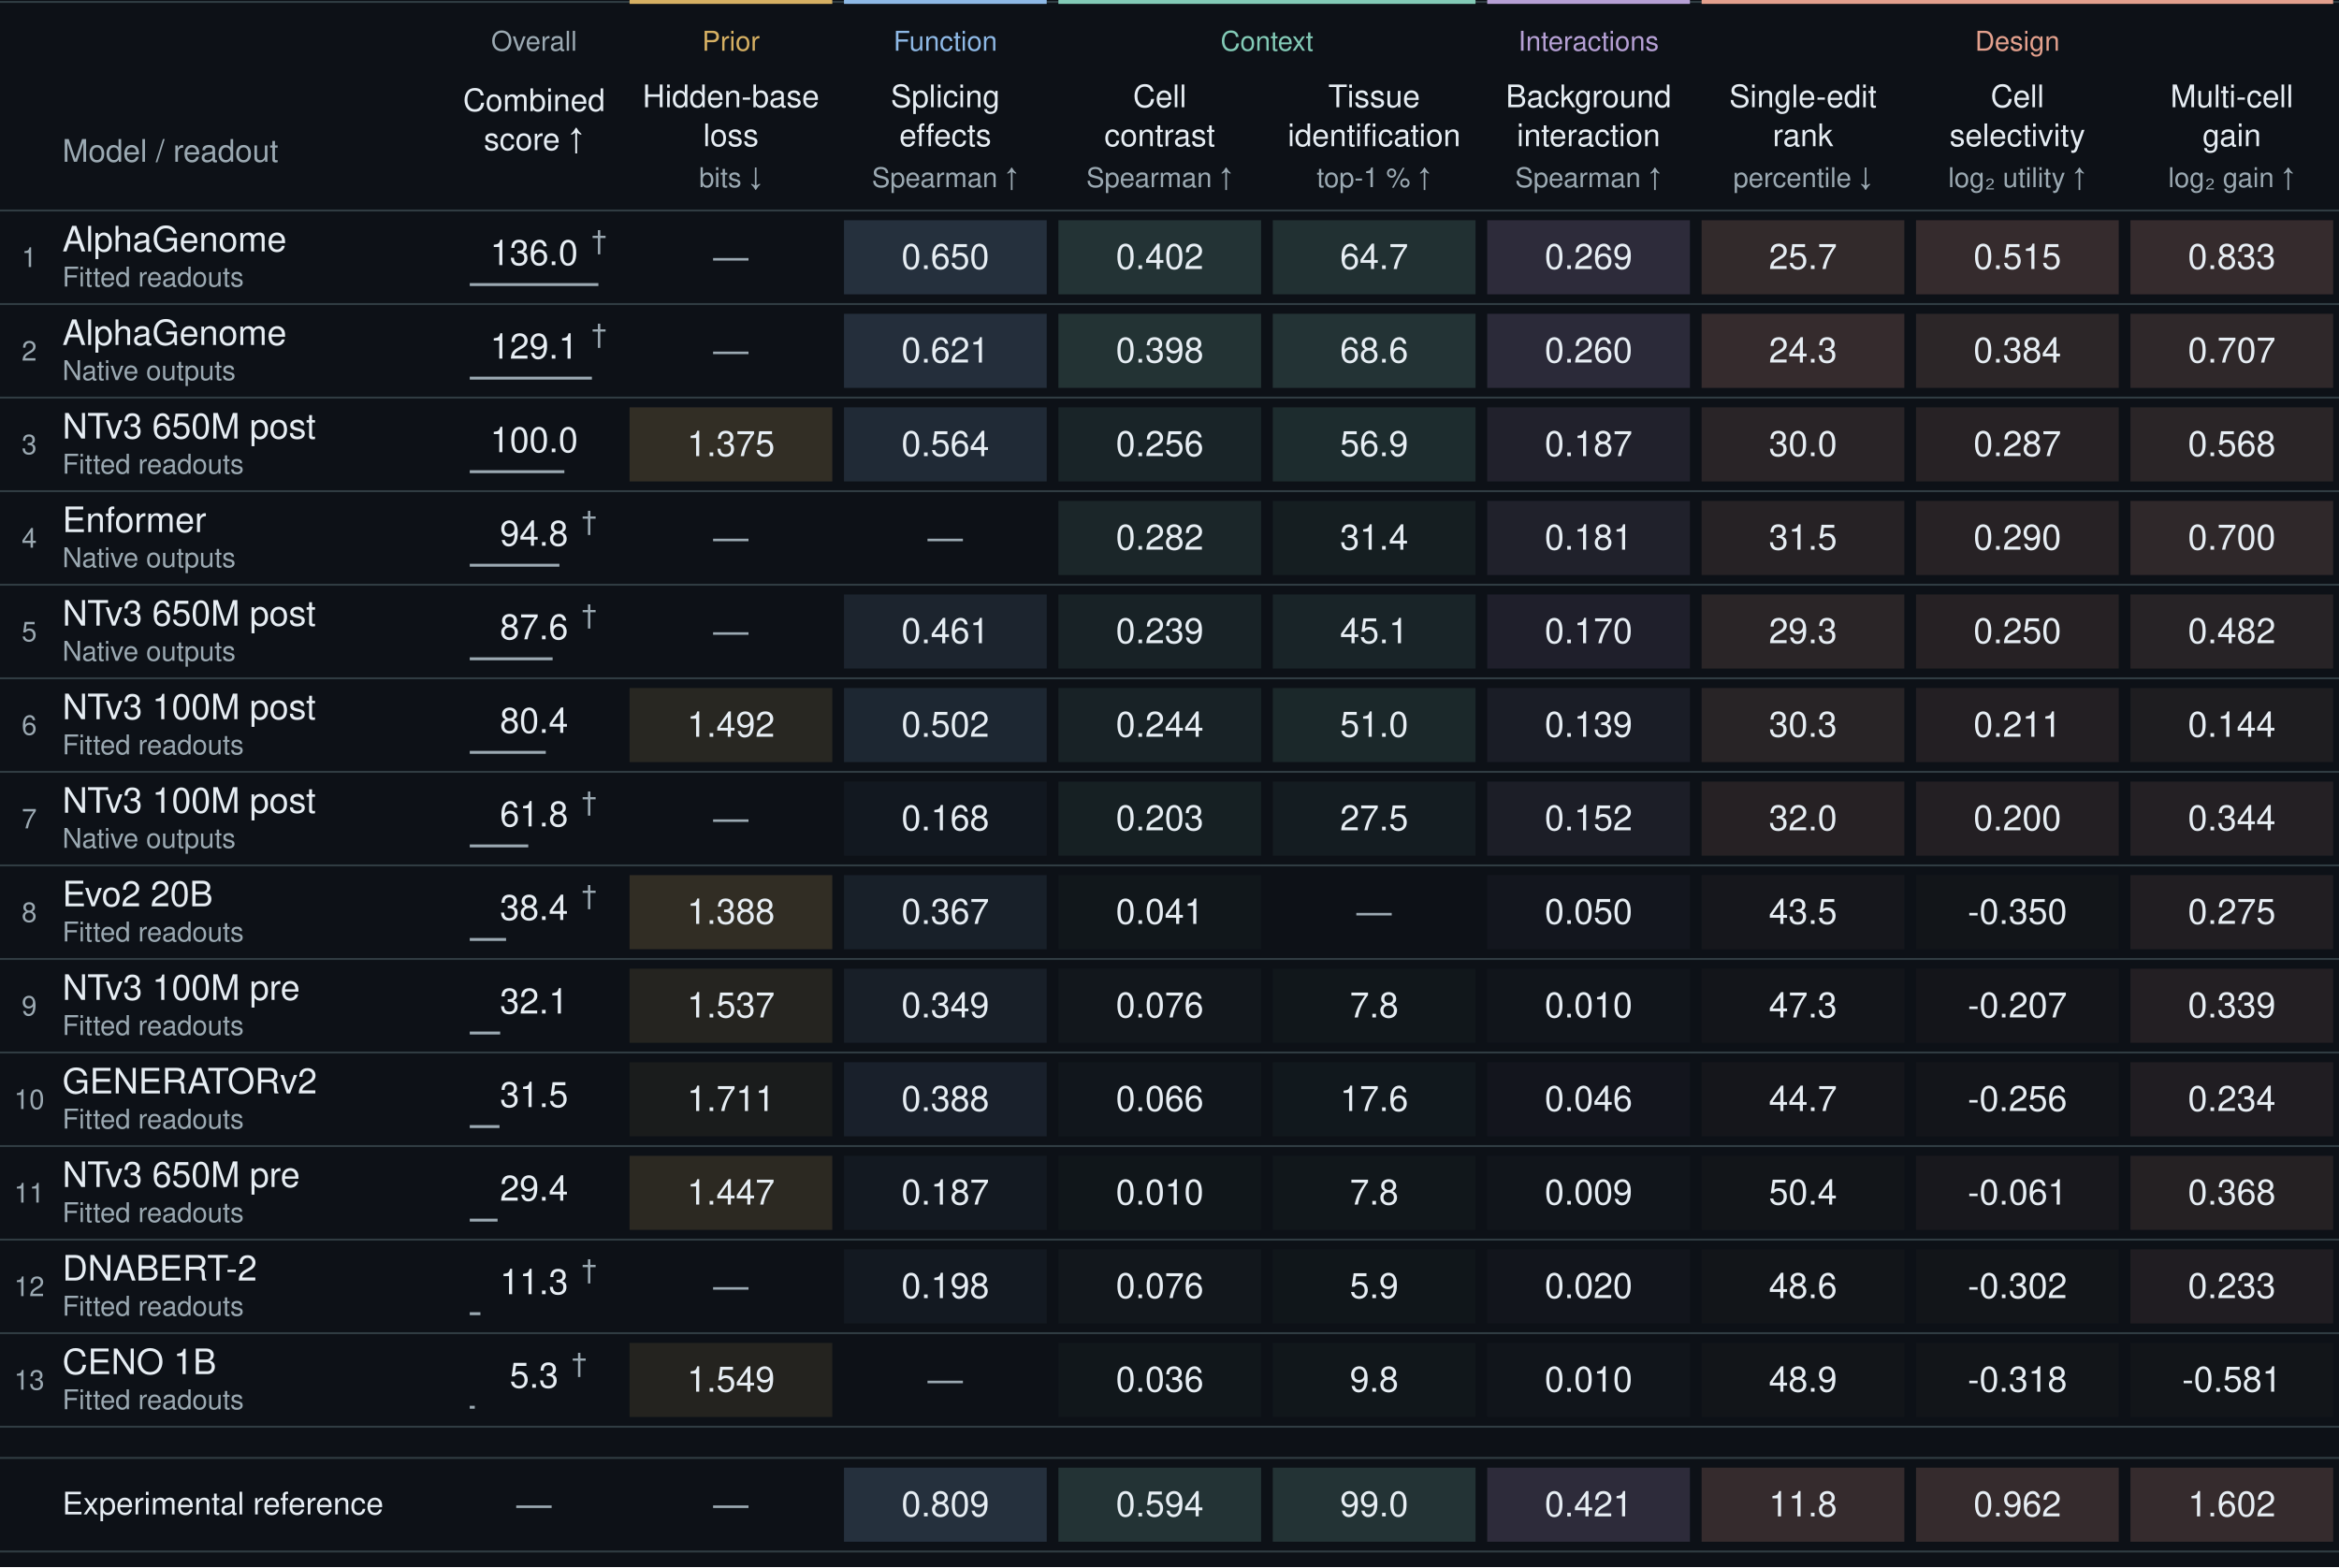
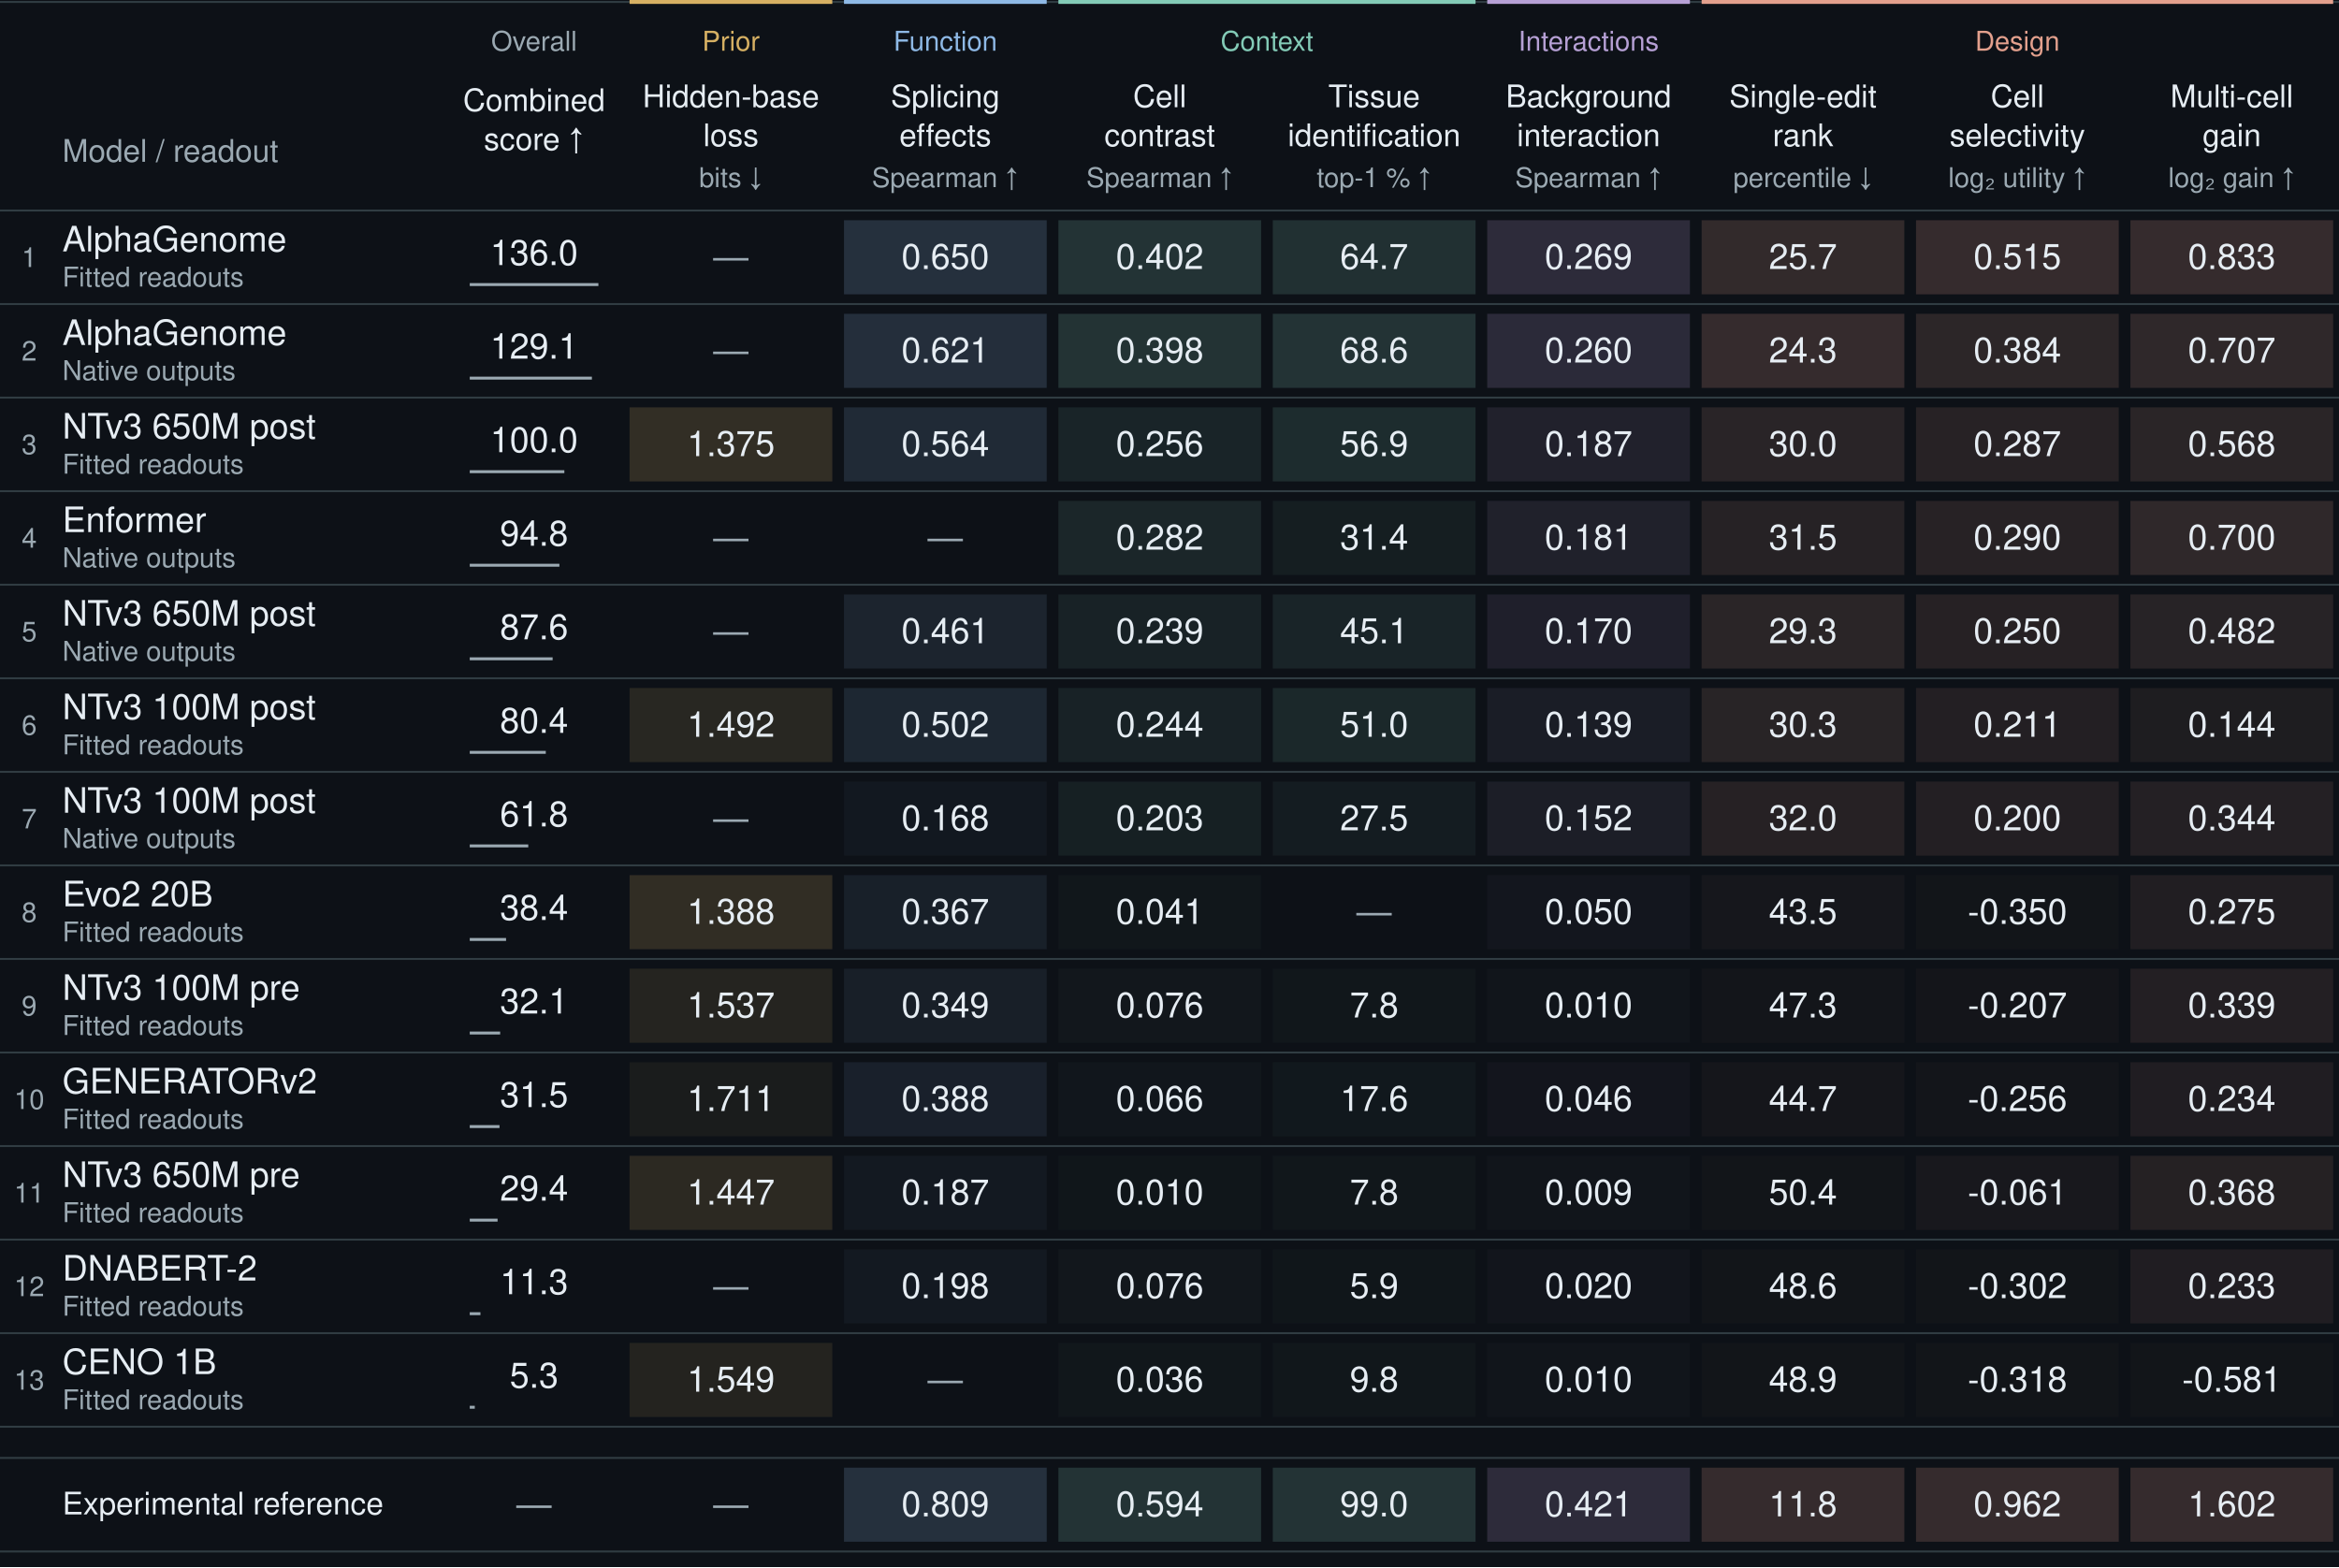
<svg xmlns="http://www.w3.org/2000/svg" width="1200" height="804" viewBox="0 0 1200 804" role="img" aria-labelledby="title desc">
  <style>text{font-family:-apple-system,BlinkMacSystemFont,'Segoe UI',Helvetica,Arial,sans-serif;fill:#e6edf3;font-variant-numeric:tabular-nums}.muted{fill:#9ba9b2}.name{font-size:18px;font-weight:500}.value{font-size:18px}.label{font-size:16px}.small{font-size:14px}</style>
  <rect width="1200" height="804" fill="#0d1117" />
  <path d="M0 1H1200" stroke="#303c42" stroke-width="1" />
  <text x="32" y="83" class="label muted" text-anchor="start">Model / readout</text>
  <text x="274" y="26" class="small muted" text-anchor="middle">Overall</text>
  <text x="274" y="57" class="label" text-anchor="middle">Combined</text>
  <text x="274" y="77" class="label" text-anchor="middle">score ↑</text>
  <path d="M323 1H427" stroke="#d6b063" stroke-width="2" />
  <text x="375" y="26" class="small" text-anchor="middle" style="fill:#d6b063">Prior</text>
  <path d="M433 1H537" stroke="#8eb9e6" stroke-width="2" />
  <text x="485" y="26" class="small" text-anchor="middle" style="fill:#8eb9e6">Function</text>
  <path d="M543 1H757" stroke="#83cbb7" stroke-width="2" />
  <text x="650" y="26" class="small" text-anchor="middle" style="fill:#83cbb7">Context</text>
  <path d="M763 1H867" stroke="#b6a0d5" stroke-width="2" />
  <text x="815" y="26" class="small" text-anchor="middle" style="fill:#b6a0d5">Interactions</text>
  <path d="M873 1H1197" stroke="#e3a08d" stroke-width="2" />
  <text x="1035" y="26" class="small" text-anchor="middle" style="fill:#e3a08d">Design</text>
  <text x="375" y="55" class="label" text-anchor="middle">Hidden-base</text>
  <text x="375" y="75" class="label" text-anchor="middle">loss</text>
  <text x="375" y="96" class="small muted" text-anchor="middle">bits ↓</text>
  <text x="485" y="55" class="label" text-anchor="middle">Splicing</text>
  <text x="485" y="75" class="label" text-anchor="middle">effects</text>
  <text x="485" y="96" class="small muted" text-anchor="middle">Spearman ↑</text>
  <text x="595" y="55" class="label" text-anchor="middle">Cell</text>
  <text x="595" y="75" class="label" text-anchor="middle">contrast</text>
  <text x="595" y="96" class="small muted" text-anchor="middle">Spearman ↑</text>
  <text x="705" y="55" class="label" text-anchor="middle">Tissue</text>
  <text x="705" y="75" class="label" text-anchor="middle">identification</text>
  <text x="705" y="96" class="small muted" text-anchor="middle">top-1 % ↑</text>
  <text x="815" y="55" class="label" text-anchor="middle">Background</text>
  <text x="815" y="75" class="label" text-anchor="middle">interaction</text>
  <text x="815" y="96" class="small muted" text-anchor="middle">Spearman ↑</text>
  <text x="925" y="55" class="label" text-anchor="middle">Single-edit</text>
  <text x="925" y="75" class="label" text-anchor="middle">rank</text>
  <text x="925" y="96" class="small muted" text-anchor="middle">percentile ↓</text>
  <text x="1035" y="55" class="label" text-anchor="middle">Cell</text>
  <text x="1035" y="75" class="label" text-anchor="middle">selectivity</text>
  <text x="1035" y="96" class="small muted" text-anchor="middle">log₂ utility ↑</text>
  <text x="1145" y="55" class="label" text-anchor="middle">Multi-cell</text>
  <text x="1145" y="75" class="label" text-anchor="middle">gain</text>
  <text x="1145" y="96" class="small muted" text-anchor="middle">log₂ gain ↑</text>
  <path d="M0 108H1200" stroke="#303c42" stroke-width="1" />
  <text x="15" y="137" class="small muted" text-anchor="middle">1</text>
  <text x="32" y="129" class="name" text-anchor="start">AlphaGenome</text>
  <text x="32" y="147" class="small muted" text-anchor="start">Fitted readouts</text>
  <text x="274" y="136" class="value" text-anchor="middle">136.0</text>
-   <text x="303.5" y="128" class="small muted" text-anchor="start">†</text>
  <path d="M241 146H307" stroke="#9ba9b2" stroke-width="1.5" />
  <text x="375" y="138" class="value muted" text-anchor="middle">—</text>
  <rect x="433" y="113" width="104" height="38" fill="#8eb9e6" opacity="0.185" />
  <text x="485" y="138" class="value" text-anchor="middle">0.650</text>
  <rect x="543" y="113" width="104" height="38" fill="#83cbb7" opacity="0.185" />
  <text x="595" y="138" class="value" text-anchor="middle">0.402</text>
  <rect x="653" y="113" width="104" height="38" fill="#83cbb7" opacity="0.17" />
  <text x="705" y="138" class="value" text-anchor="middle">64.7</text>
  <rect x="763" y="113" width="104" height="38" fill="#b6a0d5" opacity="0.185" />
  <text x="815" y="138" class="value" text-anchor="middle">0.269</text>
  <rect x="873" y="113" width="104" height="38" fill="#e3a08d" opacity="0.172" />
  <text x="925" y="138" class="value" text-anchor="middle">25.7</text>
  <rect x="983" y="113" width="104" height="38" fill="#e3a08d" opacity="0.185" />
  <text x="1035" y="138" class="value" text-anchor="middle">0.515</text>
  <rect x="1093" y="113" width="104" height="38" fill="#e3a08d" opacity="0.185" />
  <text x="1145" y="138" class="value" text-anchor="middle">0.833</text>
  <path d="M0 156H1200" stroke="#303c42" stroke-width="1" />
  <text x="15" y="185" class="small muted" text-anchor="middle">2</text>
  <text x="32" y="177" class="name" text-anchor="start">AlphaGenome</text>
  <text x="32" y="195" class="small muted" text-anchor="start">Native outputs</text>
  <text x="274" y="184" class="value" text-anchor="middle">129.1</text>
-   <text x="303.5" y="176" class="small muted" text-anchor="start">†</text>
  <path d="M241 194H303.668" stroke="#9ba9b2" stroke-width="1.5" />
  <text x="375" y="186" class="value muted" text-anchor="middle">—</text>
  <rect x="433" y="161" width="104" height="38" fill="#8eb9e6" opacity="0.174" />
  <text x="485" y="186" class="value" text-anchor="middle">0.621</text>
  <rect x="543" y="161" width="104" height="38" fill="#83cbb7" opacity="0.182" />
  <text x="595" y="186" class="value" text-anchor="middle">0.398</text>
  <rect x="653" y="161" width="104" height="38" fill="#83cbb7" opacity="0.185" />
  <text x="705" y="186" class="value" text-anchor="middle">68.6</text>
  <rect x="763" y="161" width="104" height="38" fill="#b6a0d5" opacity="0.176" />
  <text x="815" y="186" class="value" text-anchor="middle">0.260</text>
  <rect x="873" y="161" width="104" height="38" fill="#e3a08d" opacity="0.185" />
  <text x="925" y="186" class="value" text-anchor="middle">24.3</text>
  <rect x="983" y="161" width="104" height="38" fill="#e3a08d" opacity="0.148" />
  <text x="1035" y="186" class="value" text-anchor="middle">0.384</text>
  <rect x="1093" y="161" width="104" height="38" fill="#e3a08d" opacity="0.163" />
  <text x="1145" y="186" class="value" text-anchor="middle">0.707</text>
  <path d="M0 204H1200" stroke="#303c42" stroke-width="1" />
  <text x="15" y="233" class="small muted" text-anchor="middle">3</text>
  <text x="32" y="225" class="name" text-anchor="start">NTv3 650M post</text>
  <text x="32" y="243" class="small muted" text-anchor="start">Fitted readouts</text>
  <text x="274" y="232" class="value" text-anchor="middle">100.0</text>
  <path d="M241 242H289.537" stroke="#9ba9b2" stroke-width="1.5" />
  <rect x="323" y="209" width="104" height="38" fill="#d6b063" opacity="0.185" />
  <text x="375" y="234" class="value" text-anchor="middle">1.375</text>
  <rect x="433" y="209" width="104" height="38" fill="#8eb9e6" opacity="0.152" />
  <text x="485" y="234" class="value" text-anchor="middle">0.564</text>
  <rect x="543" y="209" width="104" height="38" fill="#83cbb7" opacity="0.103" />
  <text x="595" y="234" class="value" text-anchor="middle">0.256</text>
  <rect x="653" y="209" width="104" height="38" fill="#83cbb7" opacity="0.142" />
  <text x="705" y="234" class="value" text-anchor="middle">56.9</text>
  <rect x="763" y="209" width="104" height="38" fill="#b6a0d5" opacity="0.114" />
  <text x="815" y="234" class="value" text-anchor="middle">0.187</text>
  <rect x="873" y="209" width="104" height="38" fill="#e3a08d" opacity="0.133" />
  <text x="925" y="234" class="value" text-anchor="middle">30.0</text>
  <rect x="983" y="209" width="104" height="38" fill="#e3a08d" opacity="0.123" />
  <text x="1035" y="234" class="value" text-anchor="middle">0.287</text>
  <rect x="1093" y="209" width="104" height="38" fill="#e3a08d" opacity="0.14" />
  <text x="1145" y="234" class="value" text-anchor="middle">0.568</text>
  <path d="M0 252H1200" stroke="#303c42" stroke-width="1" />
  <text x="15" y="281" class="small muted" text-anchor="middle">4</text>
  <text x="32" y="273" class="name" text-anchor="start">Enformer</text>
  <text x="32" y="291" class="small muted" text-anchor="start">Native outputs</text>
  <text x="274" y="280" class="value" text-anchor="middle">94.8</text>
-   <text x="298.4" y="272" class="small muted" text-anchor="start">†</text>
  <path d="M241 290H286.99" stroke="#9ba9b2" stroke-width="1.5" />
  <text x="375" y="282" class="value muted" text-anchor="middle">—</text>
  <text x="485" y="282" class="value muted" text-anchor="middle">—</text>
  <rect x="543" y="257" width="104" height="38" fill="#83cbb7" opacity="0.116" />
  <text x="595" y="282" class="value" text-anchor="middle">0.282</text>
  <rect x="653" y="257" width="104" height="38" fill="#83cbb7" opacity="0.068" />
  <text x="705" y="282" class="value" text-anchor="middle">31.4</text>
  <rect x="763" y="257" width="104" height="38" fill="#b6a0d5" opacity="0.11" />
  <text x="815" y="282" class="value" text-anchor="middle">0.181</text>
  <rect x="873" y="257" width="104" height="38" fill="#e3a08d" opacity="0.12" />
  <text x="925" y="282" class="value" text-anchor="middle">31.5</text>
  <rect x="983" y="257" width="104" height="38" fill="#e3a08d" opacity="0.124" />
  <text x="1035" y="282" class="value" text-anchor="middle">0.290</text>
  <rect x="1093" y="257" width="104" height="38" fill="#e3a08d" opacity="0.162" />
  <text x="1145" y="282" class="value" text-anchor="middle">0.700</text>
  <path d="M0 300H1200" stroke="#303c42" stroke-width="1" />
  <text x="15" y="329" class="small muted" text-anchor="middle">5</text>
  <text x="32" y="321" class="name" text-anchor="start">NTv3 650M post</text>
  <text x="32" y="339" class="small muted" text-anchor="start">Native outputs</text>
  <text x="274" y="328" class="value" text-anchor="middle">87.6</text>
-   <text x="298.4" y="320" class="small muted" text-anchor="start">†</text>
  <path d="M241 338H283.52" stroke="#9ba9b2" stroke-width="1.5" />
  <text x="375" y="330" class="value muted" text-anchor="middle">—</text>
  <rect x="433" y="305" width="104" height="38" fill="#8eb9e6" opacity="0.117" />
  <text x="485" y="330" class="value" text-anchor="middle">0.461</text>
  <rect x="543" y="305" width="104" height="38" fill="#83cbb7" opacity="0.095" />
  <text x="595" y="330" class="value" text-anchor="middle">0.239</text>
  <rect x="653" y="305" width="104" height="38" fill="#83cbb7" opacity="0.105" />
  <text x="705" y="330" class="value" text-anchor="middle">45.1</text>
  <rect x="763" y="305" width="104" height="38" fill="#b6a0d5" opacity="0.102" />
  <text x="815" y="330" class="value" text-anchor="middle">0.170</text>
  <rect x="873" y="305" width="104" height="38" fill="#e3a08d" opacity="0.139" />
  <text x="925" y="330" class="value" text-anchor="middle">29.3</text>
  <rect x="983" y="305" width="104" height="38" fill="#e3a08d" opacity="0.114" />
  <text x="1035" y="330" class="value" text-anchor="middle">0.250</text>
  <rect x="1093" y="305" width="104" height="38" fill="#e3a08d" opacity="0.126" />
  <text x="1145" y="330" class="value" text-anchor="middle">0.482</text>
  <path d="M0 348H1200" stroke="#303c42" stroke-width="1" />
  <text x="15" y="377" class="small muted" text-anchor="middle">6</text>
  <text x="32" y="369" class="name" text-anchor="start">NTv3 100M post</text>
  <text x="32" y="387" class="small muted" text-anchor="start">Fitted readouts</text>
  <text x="274" y="376" class="value" text-anchor="middle">80.4</text>
  <path d="M241 386H280.013" stroke="#9ba9b2" stroke-width="1.5" />
  <rect x="323" y="353" width="104" height="38" fill="#d6b063" opacity="0.138" />
  <text x="375" y="378" class="value" text-anchor="middle">1.492</text>
  <rect x="433" y="353" width="104" height="38" fill="#8eb9e6" opacity="0.131" />
  <text x="485" y="378" class="value" text-anchor="middle">0.502</text>
  <rect x="543" y="353" width="104" height="38" fill="#83cbb7" opacity="0.097" />
  <text x="595" y="378" class="value" text-anchor="middle">0.244</text>
  <rect x="653" y="353" width="104" height="38" fill="#83cbb7" opacity="0.123" />
  <text x="705" y="378" class="value" text-anchor="middle">51.0</text>
  <rect x="763" y="353" width="104" height="38" fill="#b6a0d5" opacity="0.081" />
  <text x="815" y="378" class="value" text-anchor="middle">0.139</text>
  <rect x="873" y="353" width="104" height="38" fill="#e3a08d" opacity="0.13" />
  <text x="925" y="378" class="value" text-anchor="middle">30.3</text>
  <rect x="983" y="353" width="104" height="38" fill="#e3a08d" opacity="0.105" />
  <text x="1035" y="378" class="value" text-anchor="middle">0.211</text>
  <rect x="1093" y="353" width="104" height="38" fill="#e3a08d" opacity="0.08" />
  <text x="1145" y="378" class="value" text-anchor="middle">0.144</text>
  <path d="M0 396H1200" stroke="#303c42" stroke-width="1" />
  <text x="15" y="425" class="small muted" text-anchor="middle">7</text>
  <text x="32" y="417" class="name" text-anchor="start">NTv3 100M post</text>
  <text x="32" y="435" class="small muted" text-anchor="start">Native outputs</text>
  <text x="274" y="424" class="value" text-anchor="middle">61.8</text>
-   <text x="298.4" y="416" class="small muted" text-anchor="start">†</text>
  <path d="M241 434H271.018" stroke="#9ba9b2" stroke-width="1.5" />
  <text x="375" y="426" class="value muted" text-anchor="middle">—</text>
  <rect x="433" y="401" width="104" height="38" fill="#8eb9e6" opacity="0.043" />
  <text x="485" y="426" class="value" text-anchor="middle">0.168</text>
  <rect x="543" y="401" width="104" height="38" fill="#83cbb7" opacity="0.079" />
  <text x="595" y="426" class="value" text-anchor="middle">0.203</text>
  <rect x="653" y="401" width="104" height="38" fill="#83cbb7" opacity="0.059" />
  <text x="705" y="426" class="value" text-anchor="middle">27.5</text>
  <rect x="763" y="401" width="104" height="38" fill="#b6a0d5" opacity="0.089" />
  <text x="815" y="426" class="value" text-anchor="middle">0.152</text>
  <rect x="873" y="401" width="104" height="38" fill="#e3a08d" opacity="0.117" />
  <text x="925" y="426" class="value" text-anchor="middle">32.0</text>
  <rect x="983" y="401" width="104" height="38" fill="#e3a08d" opacity="0.102" />
  <text x="1035" y="426" class="value" text-anchor="middle">0.200</text>
  <rect x="1093" y="401" width="104" height="38" fill="#e3a08d" opacity="0.106" />
  <text x="1145" y="426" class="value" text-anchor="middle">0.344</text>
  <path d="M0 444H1200" stroke="#303c42" stroke-width="1" />
  <text x="15" y="473" class="small muted" text-anchor="middle">8</text>
  <text x="32" y="465" class="name" text-anchor="start">Evo2 20B</text>
  <text x="32" y="483" class="small muted" text-anchor="start">Fitted readouts</text>
  <text x="274" y="472" class="value" text-anchor="middle">38.4</text>
-   <text x="298.4" y="464" class="small muted" text-anchor="start">†</text>
  <path d="M241 482H259.636" stroke="#9ba9b2" stroke-width="1.5" />
  <rect x="323" y="449" width="104" height="38" fill="#d6b063" opacity="0.179" />
  <text x="375" y="474" class="value" text-anchor="middle">1.388</text>
  <rect x="433" y="449" width="104" height="38" fill="#8eb9e6" opacity="0.089" />
  <text x="485" y="474" class="value" text-anchor="middle">0.367</text>
  <rect x="543" y="449" width="104" height="38" fill="#83cbb7" opacity="0.029" />
  <text x="595" y="474" class="value" text-anchor="middle">0.041</text>
  <text x="705" y="474" class="value muted" text-anchor="middle">—</text>
  <rect x="763" y="449" width="104" height="38" fill="#b6a0d5" opacity="0.036" />
  <text x="815" y="474" class="value" text-anchor="middle">0.050</text>
  <rect x="873" y="449" width="104" height="38" fill="#e3a08d" opacity="0.044" />
  <text x="925" y="474" class="value" text-anchor="middle">43.5</text>
  <rect x="983" y="449" width="104" height="38" fill="#e3a08d" opacity="0.025" />
  <text x="1035" y="474" class="value" text-anchor="middle">-0.350</text>
  <rect x="1093" y="449" width="104" height="38" fill="#e3a08d" opacity="0.097" />
  <text x="1145" y="474" class="value" text-anchor="middle">0.275</text>
  <path d="M0 492H1200" stroke="#303c42" stroke-width="1" />
  <text x="15" y="521" class="small muted" text-anchor="middle">9</text>
  <text x="32" y="513" class="name" text-anchor="start">NTv3 100M pre</text>
  <text x="32" y="531" class="small muted" text-anchor="start">Fitted readouts</text>
  <text x="274" y="520" class="value" text-anchor="middle">32.1</text>
  <path d="M241 530H256.599" stroke="#9ba9b2" stroke-width="1.5" />
  <rect x="323" y="497" width="104" height="38" fill="#d6b063" opacity="0.122" />
  <text x="375" y="522" class="value" text-anchor="middle">1.537</text>
  <rect x="433" y="497" width="104" height="38" fill="#8eb9e6" opacity="0.084" />
  <text x="485" y="522" class="value" text-anchor="middle">0.349</text>
  <rect x="543" y="497" width="104" height="38" fill="#83cbb7" opacity="0.036" />
  <text x="595" y="522" class="value" text-anchor="middle">0.076</text>
  <rect x="653" y="497" width="104" height="38" fill="#83cbb7" opacity="0.028" />
  <text x="705" y="522" class="value" text-anchor="middle">7.8</text>
  <rect x="763" y="497" width="104" height="38" fill="#b6a0d5" opacity="0.026" />
  <text x="815" y="522" class="value" text-anchor="middle">0.010</text>
  <rect x="873" y="497" width="104" height="38" fill="#e3a08d" opacity="0.03" />
  <text x="925" y="522" class="value" text-anchor="middle">47.3</text>
  <rect x="983" y="497" width="104" height="38" fill="#e3a08d" opacity="0.034" />
  <text x="1035" y="522" class="value" text-anchor="middle">-0.207</text>
  <rect x="1093" y="497" width="104" height="38" fill="#e3a08d" opacity="0.105" />
  <text x="1145" y="522" class="value" text-anchor="middle">0.339</text>
  <path d="M0 540H1200" stroke="#303c42" stroke-width="1" />
  <text x="15" y="569" class="small muted" text-anchor="middle">10</text>
  <text x="32" y="561" class="name" text-anchor="start">GENERATORv2</text>
  <text x="32" y="579" class="small muted" text-anchor="start">Fitted readouts</text>
  <text x="274" y="568" class="value" text-anchor="middle">31.5</text>
  <path d="M241 578H256.266" stroke="#9ba9b2" stroke-width="1.5" />
  <rect x="323" y="545" width="104" height="38" fill="#d6b063" opacity="0.068" />
  <text x="375" y="570" class="value" text-anchor="middle">1.711</text>
  <rect x="433" y="545" width="104" height="38" fill="#8eb9e6" opacity="0.095" />
  <text x="485" y="570" class="value" text-anchor="middle">0.388</text>
  <rect x="543" y="545" width="104" height="38" fill="#83cbb7" opacity="0.034" />
  <text x="595" y="570" class="value" text-anchor="middle">0.066</text>
  <rect x="653" y="545" width="104" height="38" fill="#83cbb7" opacity="0.041" />
  <text x="705" y="570" class="value" text-anchor="middle">17.6</text>
  <rect x="763" y="545" width="104" height="38" fill="#b6a0d5" opacity="0.035" />
  <text x="815" y="570" class="value" text-anchor="middle">0.046</text>
  <rect x="873" y="545" width="104" height="38" fill="#e3a08d" opacity="0.039" />
  <text x="925" y="570" class="value" text-anchor="middle">44.7</text>
  <rect x="983" y="545" width="104" height="38" fill="#e3a08d" opacity="0.03" />
  <text x="1035" y="570" class="value" text-anchor="middle">-0.256</text>
  <rect x="1093" y="545" width="104" height="38" fill="#e3a08d" opacity="0.091" />
  <text x="1145" y="570" class="value" text-anchor="middle">0.234</text>
  <path d="M0 588H1200" stroke="#303c42" stroke-width="1" />
  <text x="15" y="617" class="small muted" text-anchor="middle">11</text>
  <text x="32" y="609" class="name" text-anchor="start">NTv3 650M pre</text>
  <text x="32" y="627" class="small muted" text-anchor="start">Fitted readouts</text>
  <text x="274" y="616" class="value" text-anchor="middle">29.4</text>
  <path d="M241 626H255.276" stroke="#9ba9b2" stroke-width="1.5" />
  <rect x="323" y="593" width="104" height="38" fill="#d6b063" opacity="0.155" />
  <text x="375" y="618" class="value" text-anchor="middle">1.447</text>
  <rect x="433" y="593" width="104" height="38" fill="#8eb9e6" opacity="0.047" />
  <text x="485" y="618" class="value" text-anchor="middle">0.187</text>
  <rect x="543" y="593" width="104" height="38" fill="#83cbb7" opacity="0.025" />
  <text x="595" y="618" class="value" text-anchor="middle">0.010</text>
  <rect x="653" y="593" width="104" height="38" fill="#83cbb7" opacity="0.028" />
  <text x="705" y="618" class="value" text-anchor="middle">7.8</text>
  <rect x="763" y="593" width="104" height="38" fill="#b6a0d5" opacity="0.026" />
  <text x="815" y="618" class="value" text-anchor="middle">0.009</text>
  <rect x="873" y="593" width="104" height="38" fill="#e3a08d" opacity="0.025" />
  <text x="925" y="618" class="value" text-anchor="middle">50.4</text>
  <rect x="983" y="593" width="104" height="38" fill="#e3a08d" opacity="0.053" />
  <text x="1035" y="618" class="value" text-anchor="middle">-0.061</text>
  <rect x="1093" y="593" width="104" height="38" fill="#e3a08d" opacity="0.11" />
  <text x="1145" y="618" class="value" text-anchor="middle">0.368</text>
  <path d="M0 636H1200" stroke="#303c42" stroke-width="1" />
  <text x="15" y="665" class="small muted" text-anchor="middle">12</text>
  <text x="32" y="657" class="name" text-anchor="start">DNABERT-2</text>
  <text x="32" y="675" class="small muted" text-anchor="start">Fitted readouts</text>
  <text x="274" y="664" class="value" text-anchor="middle">11.3</text>
-   <text x="298.4" y="656" class="small muted" text-anchor="start">†</text>
  <path d="M241 674H246.48" stroke="#9ba9b2" stroke-width="1.5" />
  <text x="375" y="666" class="value muted" text-anchor="middle">—</text>
  <rect x="433" y="641" width="104" height="38" fill="#8eb9e6" opacity="0.049" />
  <text x="485" y="666" class="value" text-anchor="middle">0.198</text>
  <rect x="543" y="641" width="104" height="38" fill="#83cbb7" opacity="0.036" />
  <text x="595" y="666" class="value" text-anchor="middle">0.076</text>
  <rect x="653" y="641" width="104" height="38" fill="#83cbb7" opacity="0.027" />
  <text x="705" y="666" class="value" text-anchor="middle">5.9</text>
  <rect x="763" y="641" width="104" height="38" fill="#b6a0d5" opacity="0.028" />
  <text x="815" y="666" class="value" text-anchor="middle">0.020</text>
  <rect x="873" y="641" width="104" height="38" fill="#e3a08d" opacity="0.027" />
  <text x="925" y="666" class="value" text-anchor="middle">48.6</text>
  <rect x="983" y="641" width="104" height="38" fill="#e3a08d" opacity="0.027" />
  <text x="1035" y="666" class="value" text-anchor="middle">-0.302</text>
  <rect x="1093" y="641" width="104" height="38" fill="#e3a08d" opacity="0.091" />
  <text x="1145" y="666" class="value" text-anchor="middle">0.233</text>
  <path d="M0 684H1200" stroke="#303c42" stroke-width="1" />
  <text x="15" y="713" class="small muted" text-anchor="middle">13</text>
  <text x="32" y="705" class="name" text-anchor="start">CENO 1B</text>
  <text x="32" y="723" class="small muted" text-anchor="start">Fitted readouts</text>
  <text x="274" y="712" class="value" text-anchor="middle">5.3</text>
-   <text x="293.3" y="704" class="small muted" text-anchor="start">†</text>
  <path d="M241 722H243.581" stroke="#9ba9b2" stroke-width="1.5" />
  <rect x="323" y="689" width="104" height="38" fill="#d6b063" opacity="0.117" />
  <text x="375" y="714" class="value" text-anchor="middle">1.549</text>
  <text x="485" y="714" class="value muted" text-anchor="middle">—</text>
  <rect x="543" y="689" width="104" height="38" fill="#83cbb7" opacity="0.028" />
  <text x="595" y="714" class="value" text-anchor="middle">0.036</text>
  <rect x="653" y="689" width="104" height="38" fill="#83cbb7" opacity="0.03" />
  <text x="705" y="714" class="value" text-anchor="middle">9.8</text>
  <rect x="763" y="689" width="104" height="38" fill="#b6a0d5" opacity="0.026" />
  <text x="815" y="714" class="value" text-anchor="middle">0.010</text>
  <rect x="873" y="689" width="104" height="38" fill="#e3a08d" opacity="0.027" />
  <text x="925" y="714" class="value" text-anchor="middle">48.9</text>
  <rect x="983" y="689" width="104" height="38" fill="#e3a08d" opacity="0.026" />
  <text x="1035" y="714" class="value" text-anchor="middle">-0.318</text>
  <rect x="1093" y="689" width="104" height="38" fill="#e3a08d" opacity="0.025" />
  <text x="1145" y="714" class="value" text-anchor="middle">-0.581</text>
  <path d="M0 732H1200" stroke="#303c42" stroke-width="1" />
  <path d="M0 748H1200" stroke="#303c42" stroke-width="1" />
  <text x="32" y="777" class="label" text-anchor="start">Experimental reference</text>
  <text x="274" y="778" class="value muted" text-anchor="middle">—</text>
  <text x="375" y="778" class="value muted" text-anchor="middle">—</text>
  <rect x="433" y="753" width="104" height="38" fill="#8eb9e6" opacity="0.185" />
  <text x="485" y="778" class="value" text-anchor="middle">0.809</text>
  <rect x="543" y="753" width="104" height="38" fill="#83cbb7" opacity="0.185" />
  <text x="595" y="778" class="value" text-anchor="middle">0.594</text>
  <rect x="653" y="753" width="104" height="38" fill="#83cbb7" opacity="0.185" />
  <text x="705" y="778" class="value" text-anchor="middle">99.0</text>
  <rect x="763" y="753" width="104" height="38" fill="#b6a0d5" opacity="0.185" />
  <text x="815" y="778" class="value" text-anchor="middle">0.421</text>
  <rect x="873" y="753" width="104" height="38" fill="#e3a08d" opacity="0.185" />
  <text x="925" y="778" class="value" text-anchor="middle">11.8</text>
  <rect x="983" y="753" width="104" height="38" fill="#e3a08d" opacity="0.185" />
  <text x="1035" y="778" class="value" text-anchor="middle">0.962</text>
  <rect x="1093" y="753" width="104" height="38" fill="#e3a08d" opacity="0.185" />
  <text x="1145" y="778" class="value" text-anchor="middle">1.602</text>
  <path d="M0 796H1200" stroke="#303c42" stroke-width="1" />
</svg>
